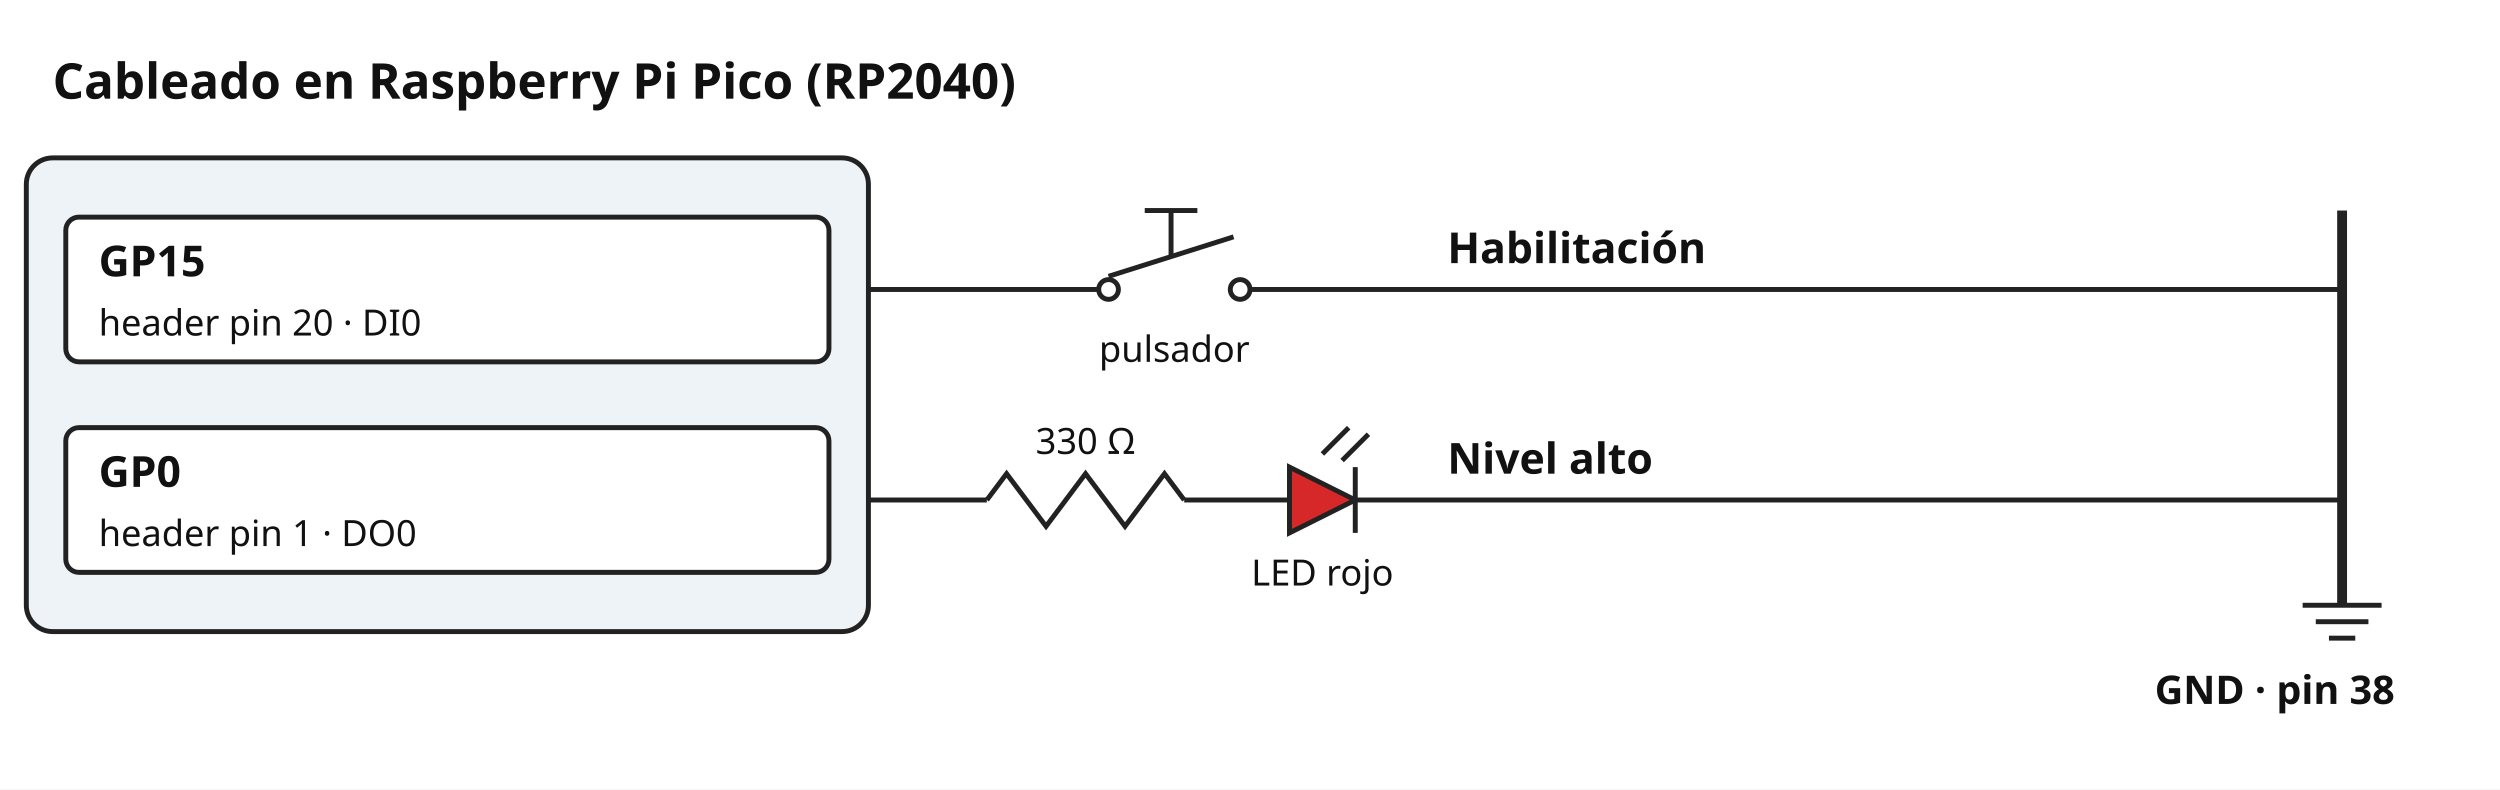
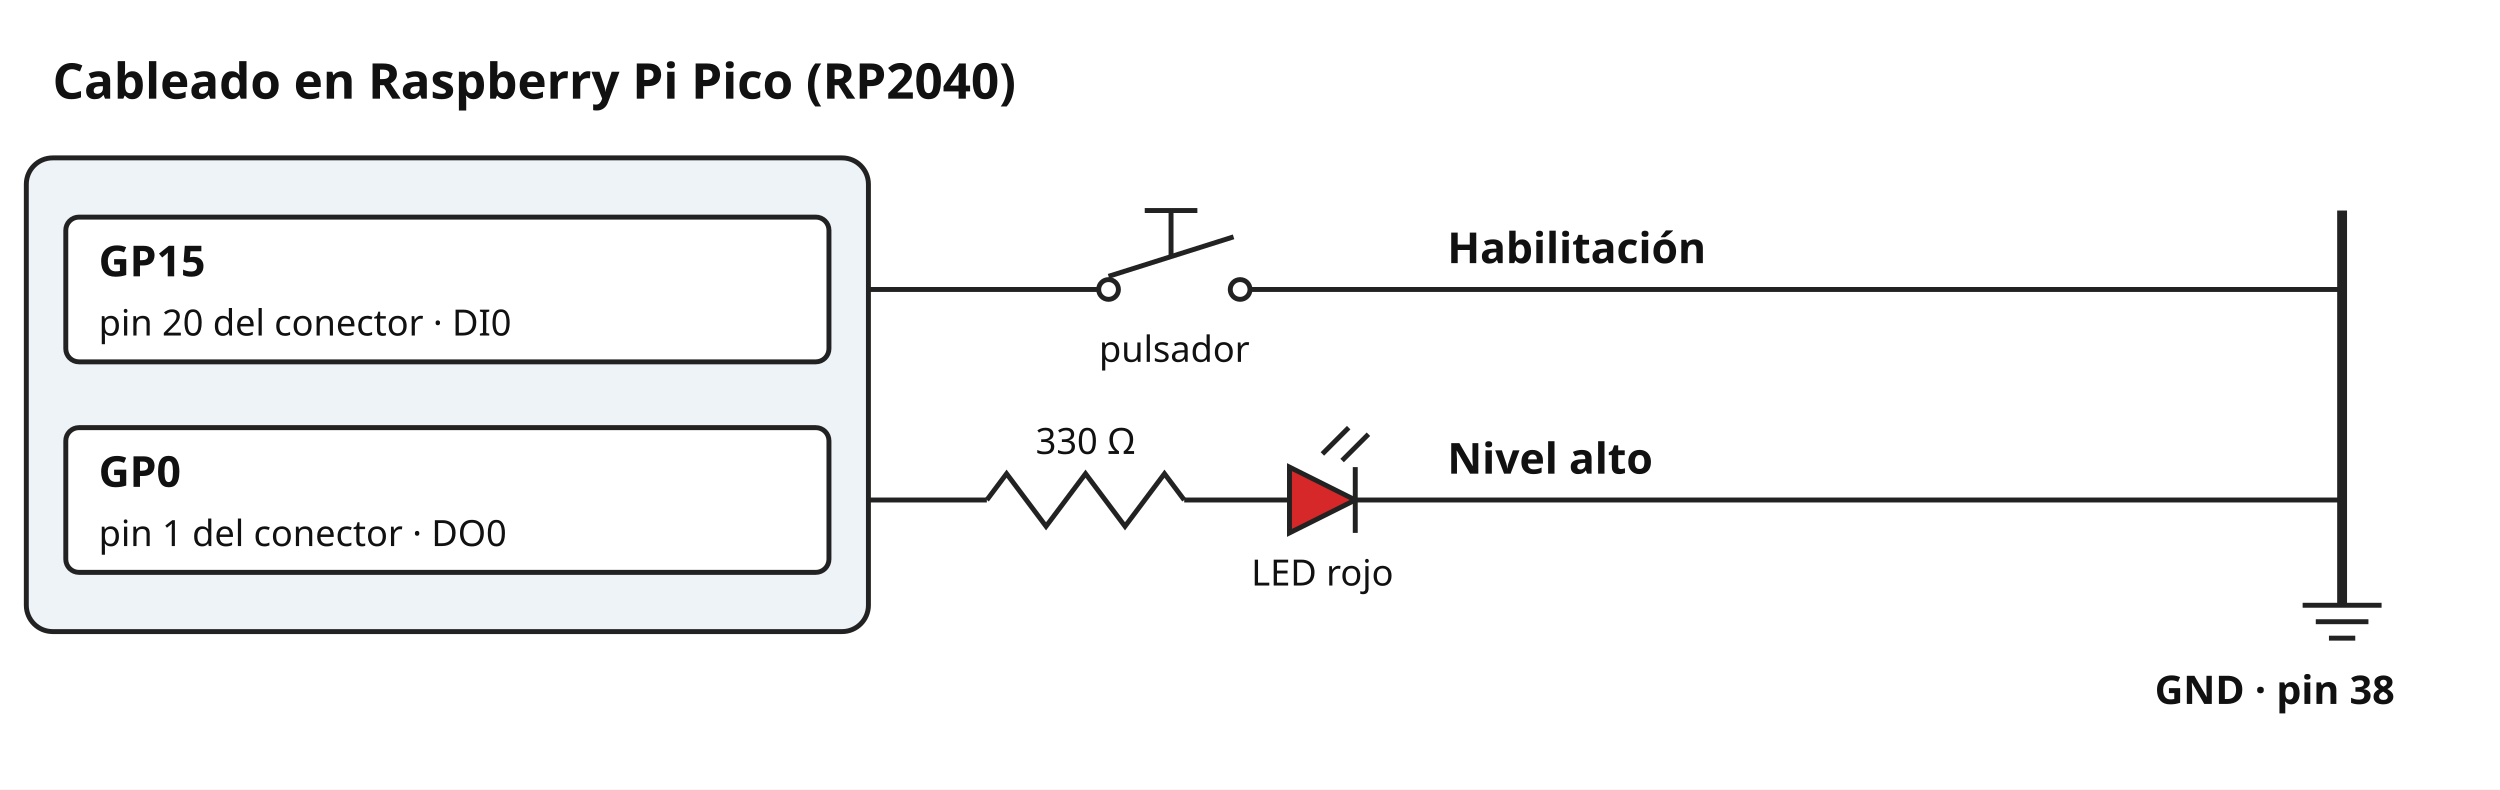
<svg xmlns="http://www.w3.org/2000/svg" viewBox="0 0 760 240" width="760" height="240" role="img" aria-labelledby="wiring-rpi-pico-rp2040-title wiring-rpi-pico-rp2040-desc" font-family="sans-serif" fill="#111111" stroke="#222222" stroke-width="1.5">
  <rect width="760" height="240" fill="#ffffff" stroke="none" />
  <text stroke="none" x="16" y="30" font-size="15" font-weight="bold">Cableado en Raspberry Pi Pico (RP2040)</text>
  <rect x="8" y="48" width="256" height="144" rx="8" fill="#eef3f8" />
  <rect x="20" y="66" width="232" height="44" rx="4" fill="#ffffff" />
  <text stroke="none" x="30" y="84" font-size="13" font-weight="bold">GP15</text>
-   <text stroke="none" x="30" y="102" font-size="11">header pin 20 · DI0</text>
+   <text stroke="none" x="30" y="102" font-size="11">pin 20 del conector · DI0</text>
  <text stroke="none" x="440" y="80" font-size="13" font-weight="bold">Habilitación</text>
  <polyline points="264,88 334,88" fill="none" />
  <circle cx="337" cy="88" r="3" fill="#ffffff" />
  <circle cx="377" cy="88" r="3" fill="#ffffff" />
  <polyline points="337,84 375,72" fill="none" />
  <polyline points="356,78 356,64" fill="none" />
  <polyline points="348,64 364,64" fill="none" />
  <text stroke="none" x="357" y="110" text-anchor="middle" font-size="11">pulsador</text>
  <polyline points="380,88 712,88" fill="none" />
  <rect x="20" y="130" width="232" height="44" rx="4" fill="#ffffff" />
  <text stroke="none" x="30" y="148" font-size="13" font-weight="bold">GP0</text>
-   <text stroke="none" x="30" y="166" font-size="11">header pin 1 · DO0</text>
+   <text stroke="none" x="30" y="166" font-size="11">pin 1 del conector · DO0</text>
  <text stroke="none" x="440" y="144" font-size="13" font-weight="bold">Nivel alto</text>
  <polyline points="264,152 300,152" fill="none" />
  <polyline points="300,152 306,144 318,160 330,144 342,160 354,144 360,152" fill="none" />
  <text stroke="none" x="330" y="138" text-anchor="middle" font-size="11">330 Ω</text>
  <polyline points="360,152 392,152" fill="none" />
  <polygon points="392,142 392,162 412,152" fill="#d62828" />
  <polyline points="412,142 412,162" fill="none" />
  <polyline points="402,138 410,130" fill="none" />
  <polyline points="408,140 416,132" fill="none" />
  <text stroke="none" x="402" y="178" text-anchor="middle" font-size="11">LED rojo</text>
  <polyline points="412,152 712,152" fill="none" />
  <polyline points="712,64 712,184" fill="none" stroke-width="3" />
  <polyline points="700,184 724,184" fill="none" />
  <polyline points="704,189 720,189" fill="none" />
  <polyline points="708,194 716,194" fill="none" />
  <text stroke="none" x="728" y="214" text-anchor="end" font-size="12" font-weight="bold">GND · pin 38</text>
</svg>
